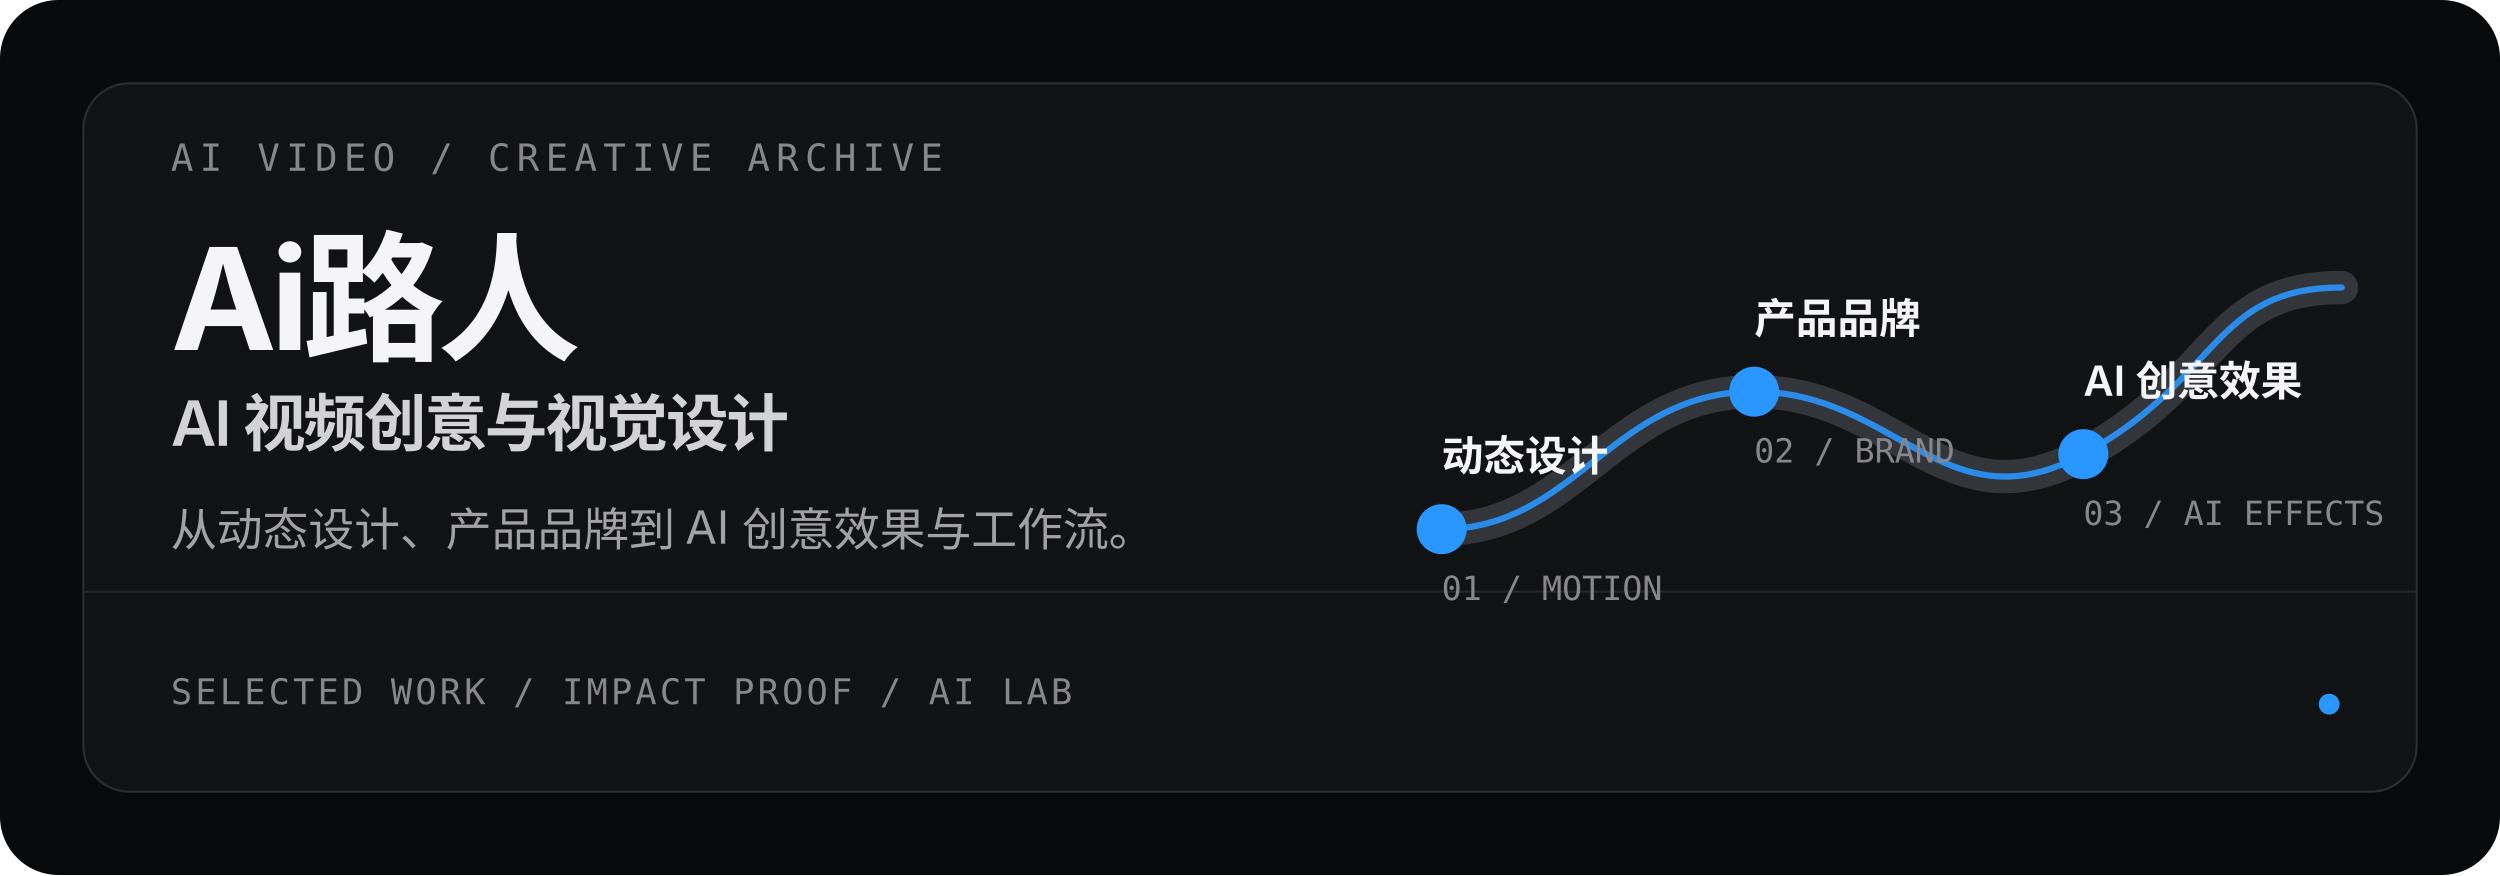
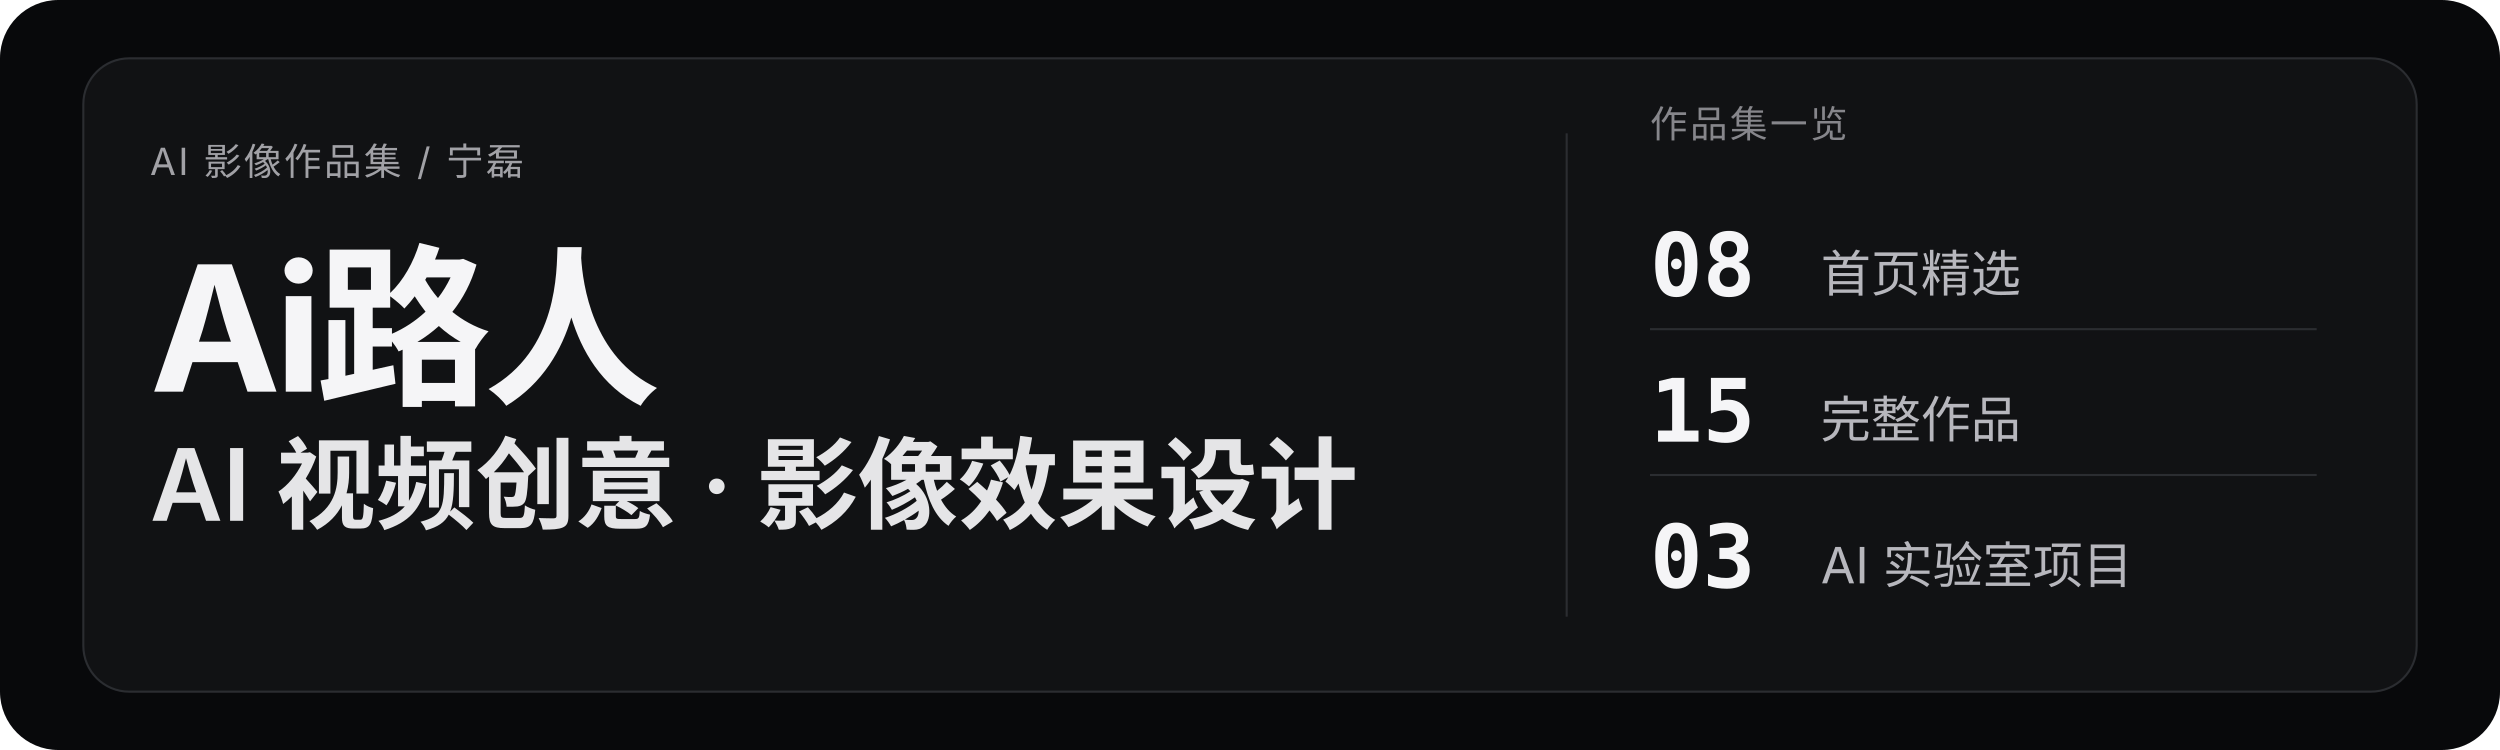
- <svg xmlns="http://www.w3.org/2000/svg" width="1200" height="420" viewBox="0 0 1200 420" role="img" aria-labelledby="title desc">
-   <rect width="1200" height="420" rx="28" fill="#08090b" />
-   <rect x="40" y="40" width="1120" height="340" rx="22" fill="#111214" stroke="#2b2d31" />
-   <path d="M40 284H1160" stroke="#24262a" />
-   <path d="M692 254C756 254 774 188 842 188S934 254 1000 218 1062 138 1124 138" fill="none" stroke="#32353a" stroke-width="16" stroke-linecap="round" />
-   <path d="M692 254C756 254 774 188 842 188S934 254 1000 218 1062 138 1124 138" fill="none" stroke="#2997ff" stroke-opacity=".88" stroke-width="3" stroke-linecap="round" />
-   <g transform="translate(82 82)" font-family="-apple-system, BlinkMacSystemFont, 'Segoe UI', 'PingFang SC', sans-serif">
-     <text x="0" y="0" fill="#86868b" font-family="ui-monospace, SFMono-Regular, Menlo, monospace" font-size="18" letter-spacing="3">AI VIDEO / CREATIVE ARCHIVE</text>
-     <text x="0" y="86" fill="#f5f5f7" font-size="68" font-weight="700" letter-spacing="-3">Ai路人</text>
-     <text x="0" y="132" fill="#d2d2d7" font-size="30" font-weight="600" letter-spacing="-1">AI 视频创意与视觉设计</text>
-     <text x="0" y="180" fill="#a1a1a6" font-size="22">从动态设计、产品品牌到 AI 创意效果与工作流。</text>
+ <svg xmlns="http://www.w3.org/2000/svg" width="1200" height="360" viewBox="0 0 1200 360" role="img" aria-labelledby="title desc">
+   <rect width="1200" height="360" rx="28" fill="#08090b" />
+   <rect x="40" y="28" width="1120" height="304" rx="22" fill="#111214" stroke="#2b2d31" />
+   <g transform="translate(72 84)" font-family="-apple-system, BlinkMacSystemFont, 'Segoe UI', 'PingFang SC', sans-serif">
+     <text x="0" y="0" fill="#a1a1a6" font-size="18" letter-spacing="1.2">AI 影像作品集 / 宁磊</text>
+     <text x="0" y="104" fill="#f5f5f7" font-size="84" font-weight="700" letter-spacing="-3">Ai路人</text>
+     <text x="0" y="166" fill="#e5e5e7" font-size="48" font-weight="600">AI 视频创意 · 影像效果设计</text>
  </g>
-   <g font-family="-apple-system, BlinkMacSystemFont, 'Segoe UI', 'PingFang SC', sans-serif">
-     <g transform="translate(692 254)">
-       <circle r="12" fill="#2997ff" />
-       <text x="0" y="-28" fill="#f5f5f7" font-size="20" font-weight="600">动态设计</text>
-       <text x="0" y="34" fill="#86868b" font-family="ui-monospace, SFMono-Regular, Menlo, monospace" font-size="16">01 / MOTION</text>
+   <path d="M752 64V296" stroke="#2b2d31" />
+   <g transform="translate(792 66)" font-family="-apple-system, BlinkMacSystemFont, 'Segoe UI', 'PingFang SC', sans-serif">
+     <text x="0" y="0" fill="#86868b" font-size="18" letter-spacing="1.2">作品集一览</text>
+     <g transform="translate(0 42)">
+       <text x="0" y="34" fill="#f5f5f7" font-family="ui-monospace, SFMono-Regular, Menlo, monospace" font-size="42" font-weight="600">08</text>
+       <text x="82" y="32" fill="#b7b7bd" font-size="24">首页精选</text>
+       <path d="M0 50H320" stroke="#2b2d31" />
    </g>
-     <g transform="translate(842 188)">
-       <circle r="12" fill="#2997ff" />
-       <text x="0" y="-28" fill="#f5f5f7" font-size="20" font-weight="600">产品品牌</text>
-       <text x="0" y="34" fill="#86868b" font-family="ui-monospace, SFMono-Regular, Menlo, monospace" font-size="16">02 / BRAND</text>
+     <g transform="translate(0 112)">
+       <text x="0" y="34" fill="#f5f5f7" font-family="ui-monospace, SFMono-Regular, Menlo, monospace" font-size="42" font-weight="600">15</text>
+       <text x="82" y="32" fill="#b7b7bd" font-size="24">完整作品</text>
+       <path d="M0 50H320" stroke="#2b2d31" />
    </g>
-     <g transform="translate(1000 218)">
-       <circle r="12" fill="#2997ff" />
-       <text x="0" y="-28" fill="#f5f5f7" font-size="20" font-weight="600">AI 创意效果</text>
-       <text x="0" y="34" fill="#86868b" font-family="ui-monospace, SFMono-Regular, Menlo, monospace" font-size="16">03 / AI EFFECTS</text>
+     <g transform="translate(0 182)">
+       <text x="0" y="34" fill="#f5f5f7" font-family="ui-monospace, SFMono-Regular, Menlo, monospace" font-size="42" font-weight="600">03</text>
+       <text x="82" y="32" fill="#b7b7bd" font-size="24">AI 实验室项目</text>
    </g>
  </g>
-   <text x="82" y="338" fill="#86868b" font-family="ui-monospace, SFMono-Regular, Menlo, monospace" font-size="17" letter-spacing="1.5">SELECTED WORK  /  IMPACT PROOF  /  AI LAB</text>
-   <circle cx="1118" cy="338" r="5" fill="#2997ff" />
</svg>
